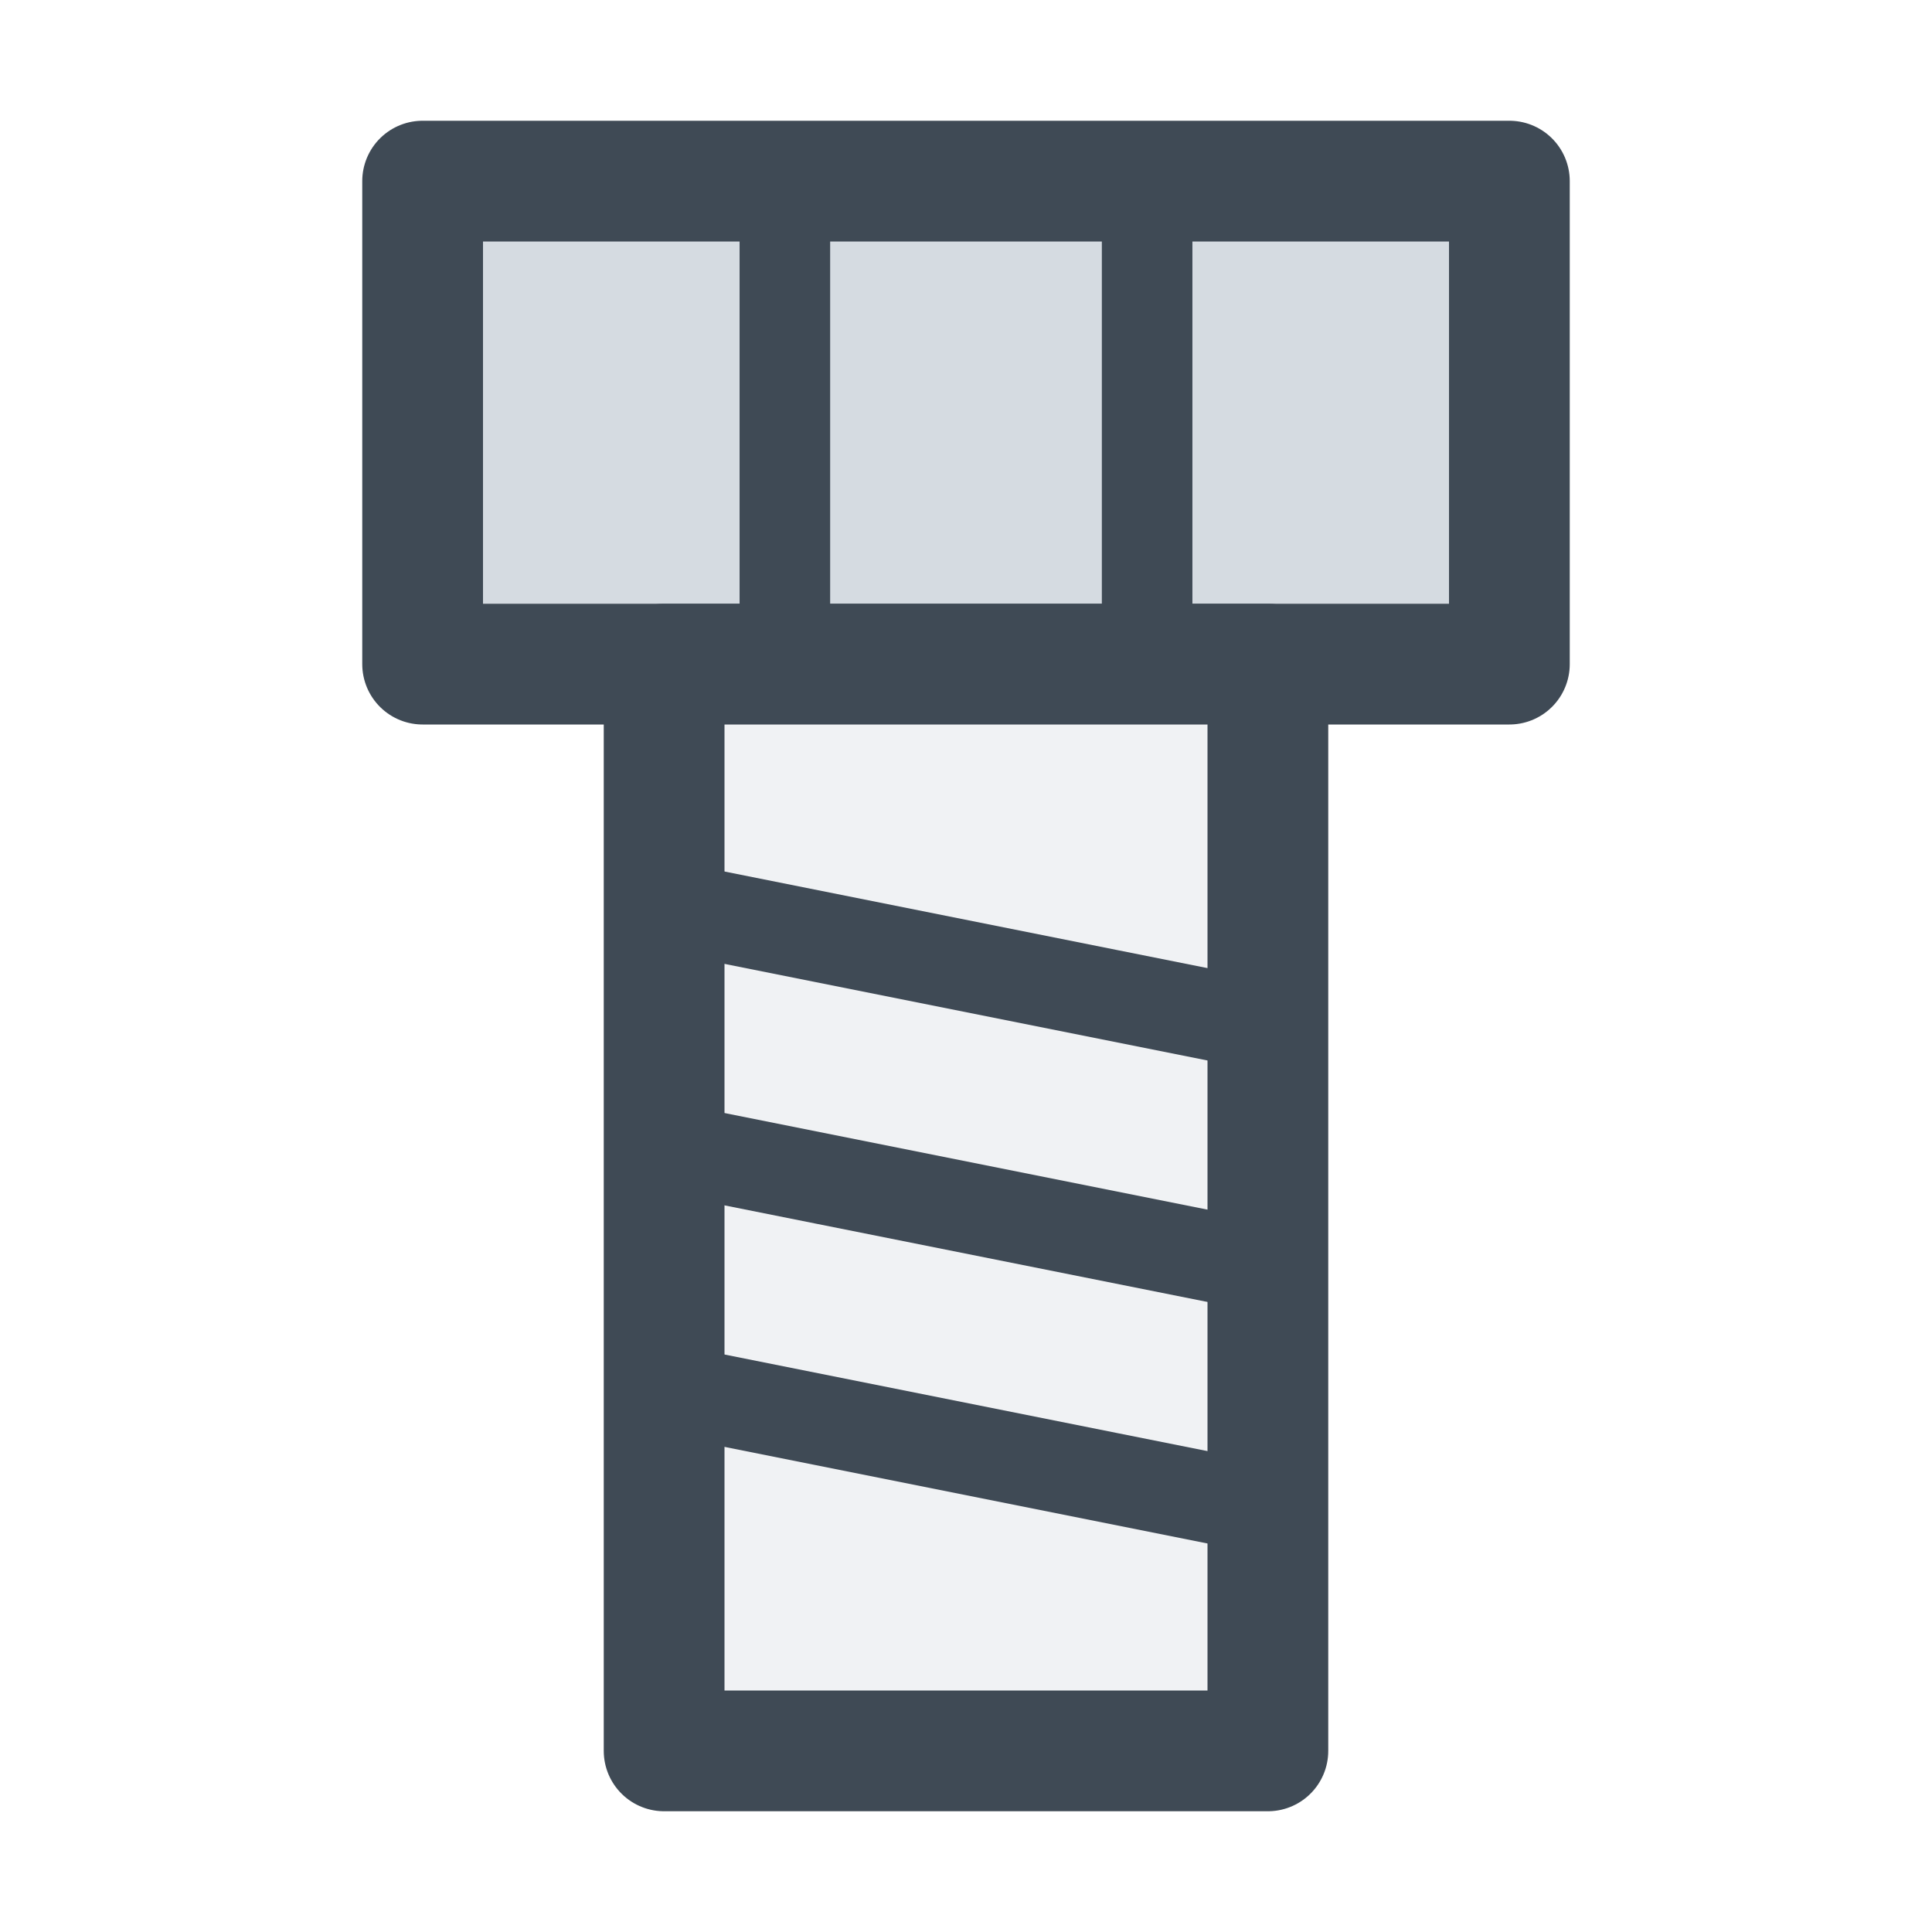
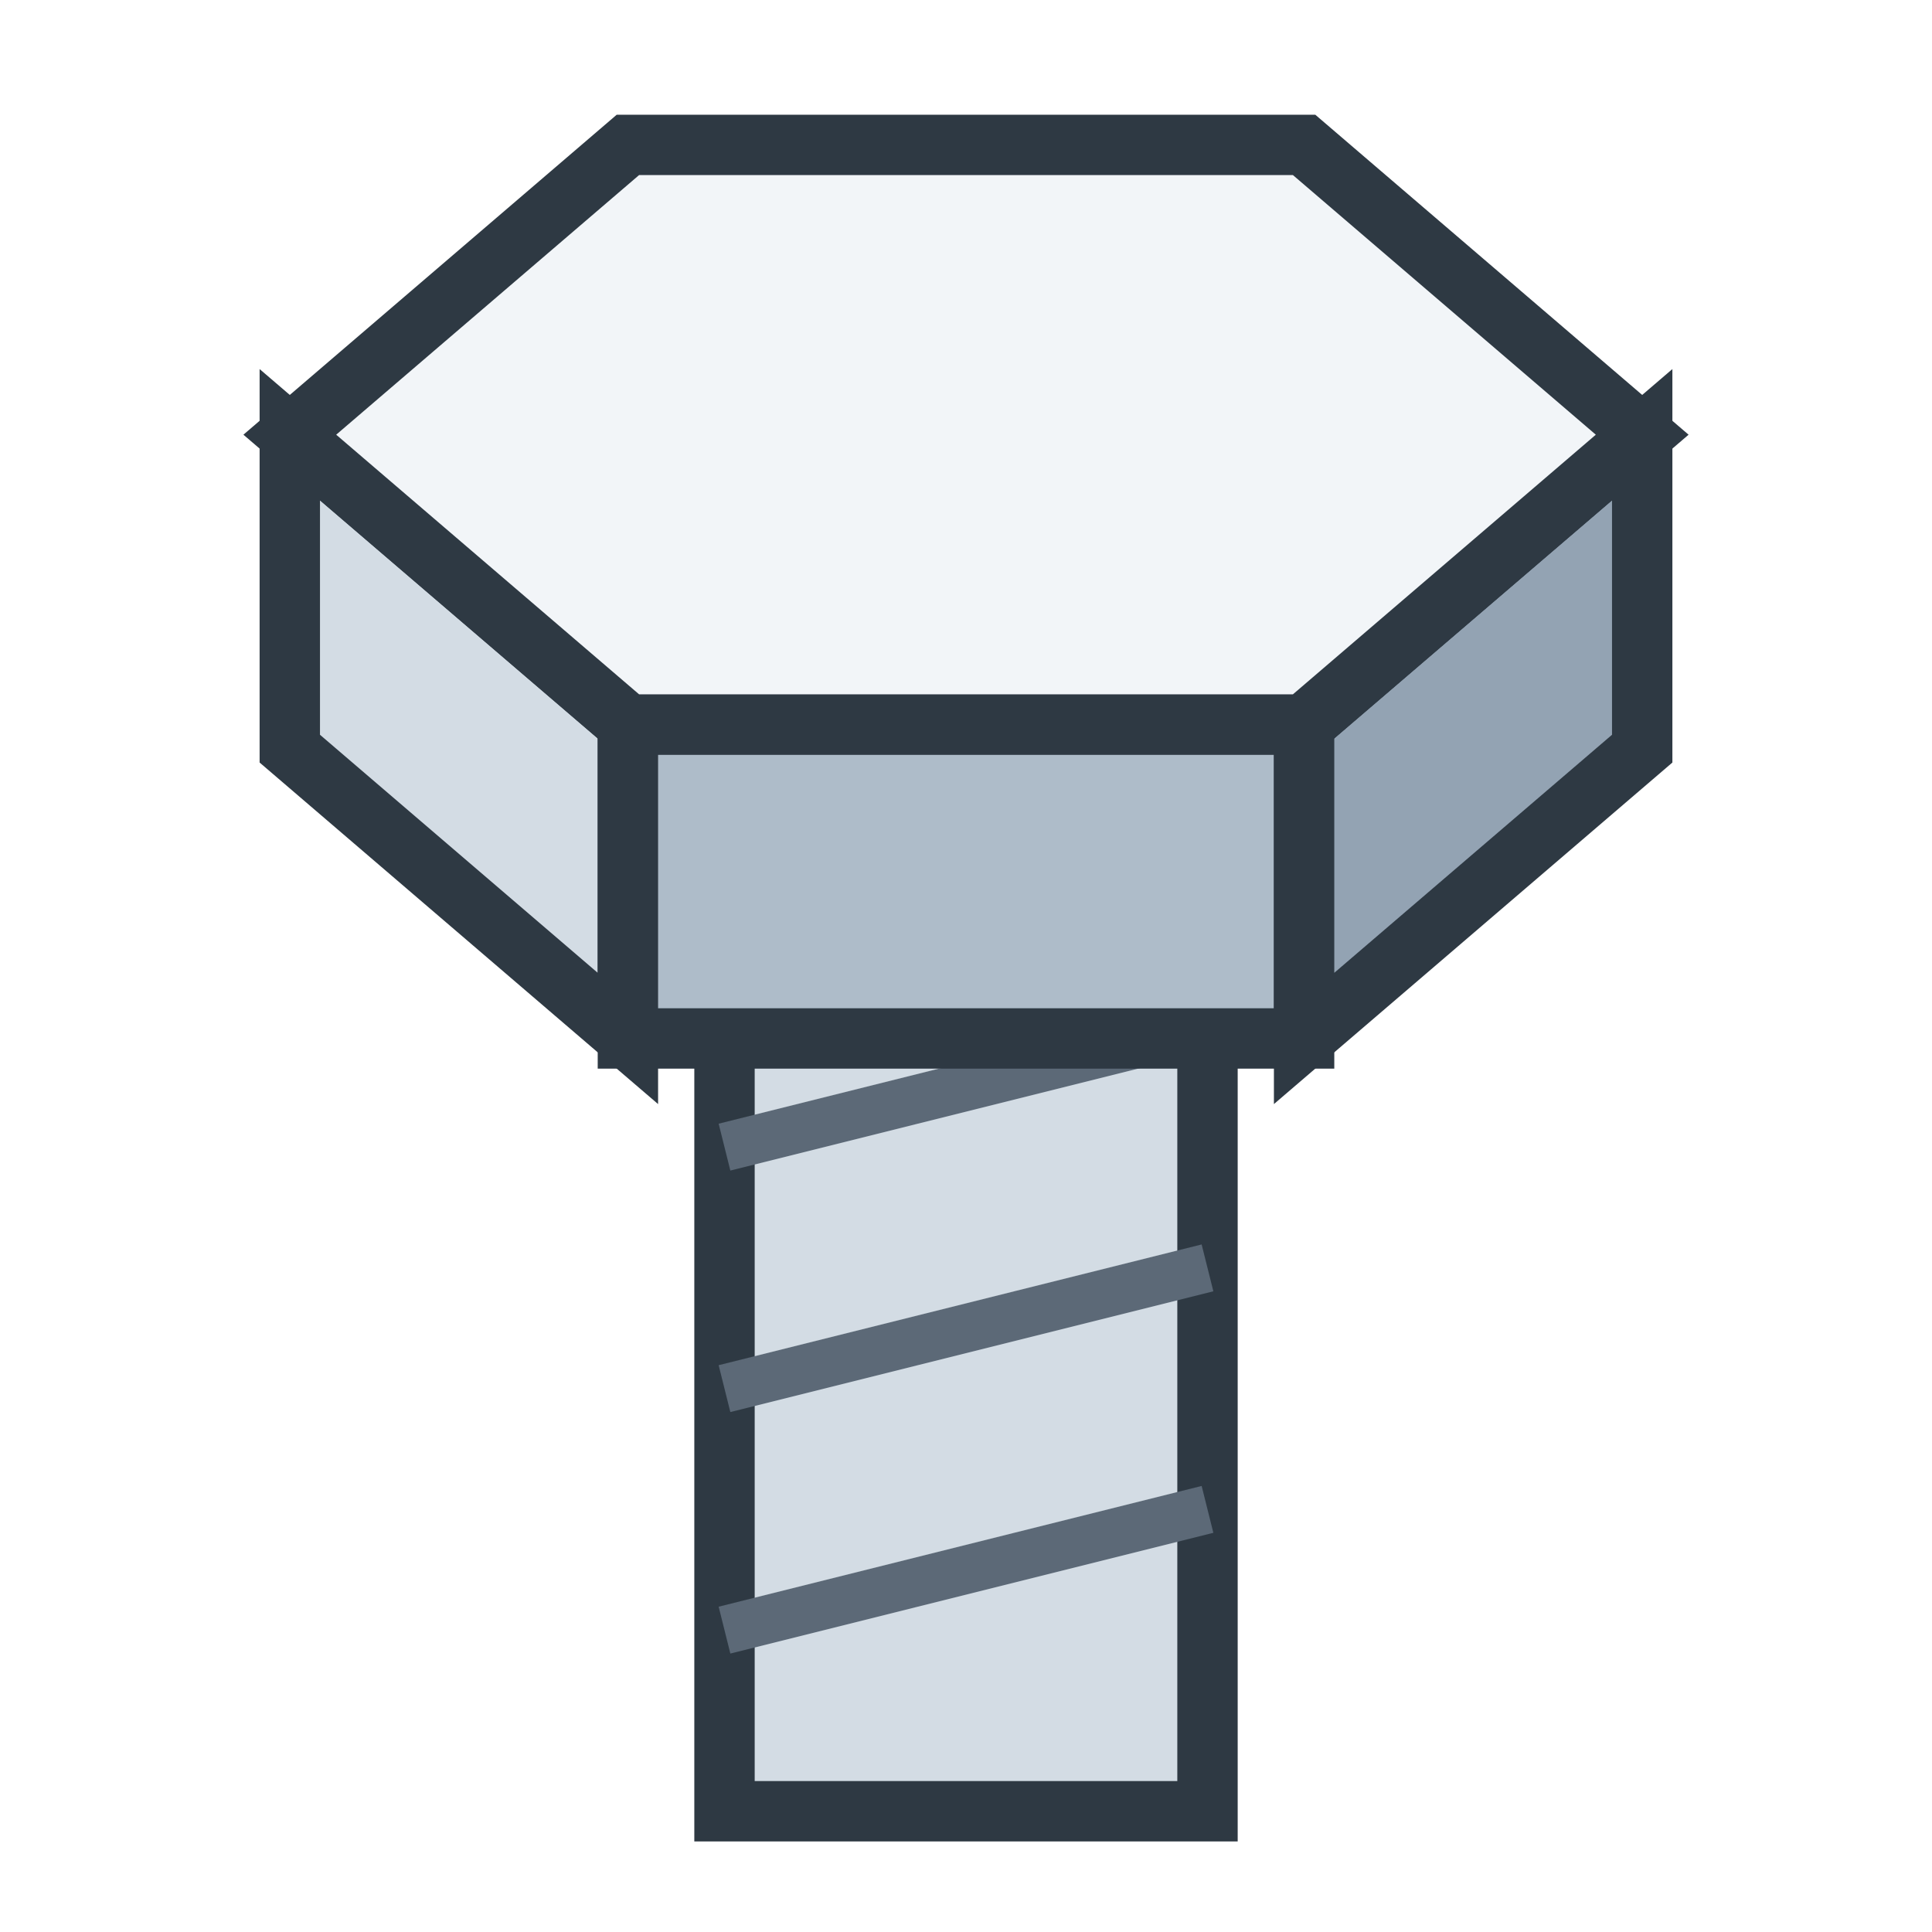
<svg xmlns="http://www.w3.org/2000/svg" viewBox="0 0 32 32" width="32" height="32">
-   <path d="M7 3 H25 V11 H7 Z" fill="#D5DBE1" stroke="#3F4A55" stroke-width="2" stroke-linejoin="round" />
-   <path d="M13 3 V11 M19 3 V11" fill="none" stroke="#3F4A55" stroke-width="1.5" />
-   <path d="M11 11 H21 V29 H11 Z" fill="#F0F2F4" stroke="#3F4A55" stroke-width="2" stroke-linejoin="round" />
-   <path d="M11 15 L21 17 M11 19 L21 21 M11 23 L21 25" fill="none" stroke="#3F4A55" stroke-width="1.5" />
+   <path d="M12 11.2 L20 11.2 L20 30 L12 30 Z" fill="#D3DCE4" stroke="#2E3943" stroke-width="1" stroke-linejoin="miter" />
+   <path d="M12 19 L20 17" fill="none" stroke="#5C6977" stroke-width="0.8" stroke-linejoin="miter" />
+   <path d="M12 23 L20 21" fill="none" stroke="#5C6977" stroke-width="0.8" stroke-linejoin="miter" />
+   <path d="M12 27 L20 25" fill="none" stroke="#5C6977" stroke-width="0.8" stroke-linejoin="miter" />
+   <path d="M4.8 7.2 L10.4 12 L10.4 17.2 L4.8 12.4 Z" fill="#D3DCE4" stroke="#2E3943" stroke-width="1" stroke-linejoin="miter" />
+   <path d="M10.4 12 L21.6 12 L21.6 17.2 L10.4 17.2 Z" fill="#AEBCC9" stroke="#2E3943" stroke-width="1" stroke-linejoin="miter" />
+   <path d="M21.6 12 L27.2 7.2 L27.2 12.4 L21.6 17.2 Z" fill="#93A3B3" stroke="#2E3943" stroke-width="1" stroke-linejoin="miter" />
+   <path d="M4.8 7.2 L10.4 2.4 L21.6 2.4 L27.2 7.2 L21.6 12 L10.4 12 Z" fill="#F2F5F8" stroke="#2E3943" stroke-width="1" stroke-linejoin="miter" />
</svg>
